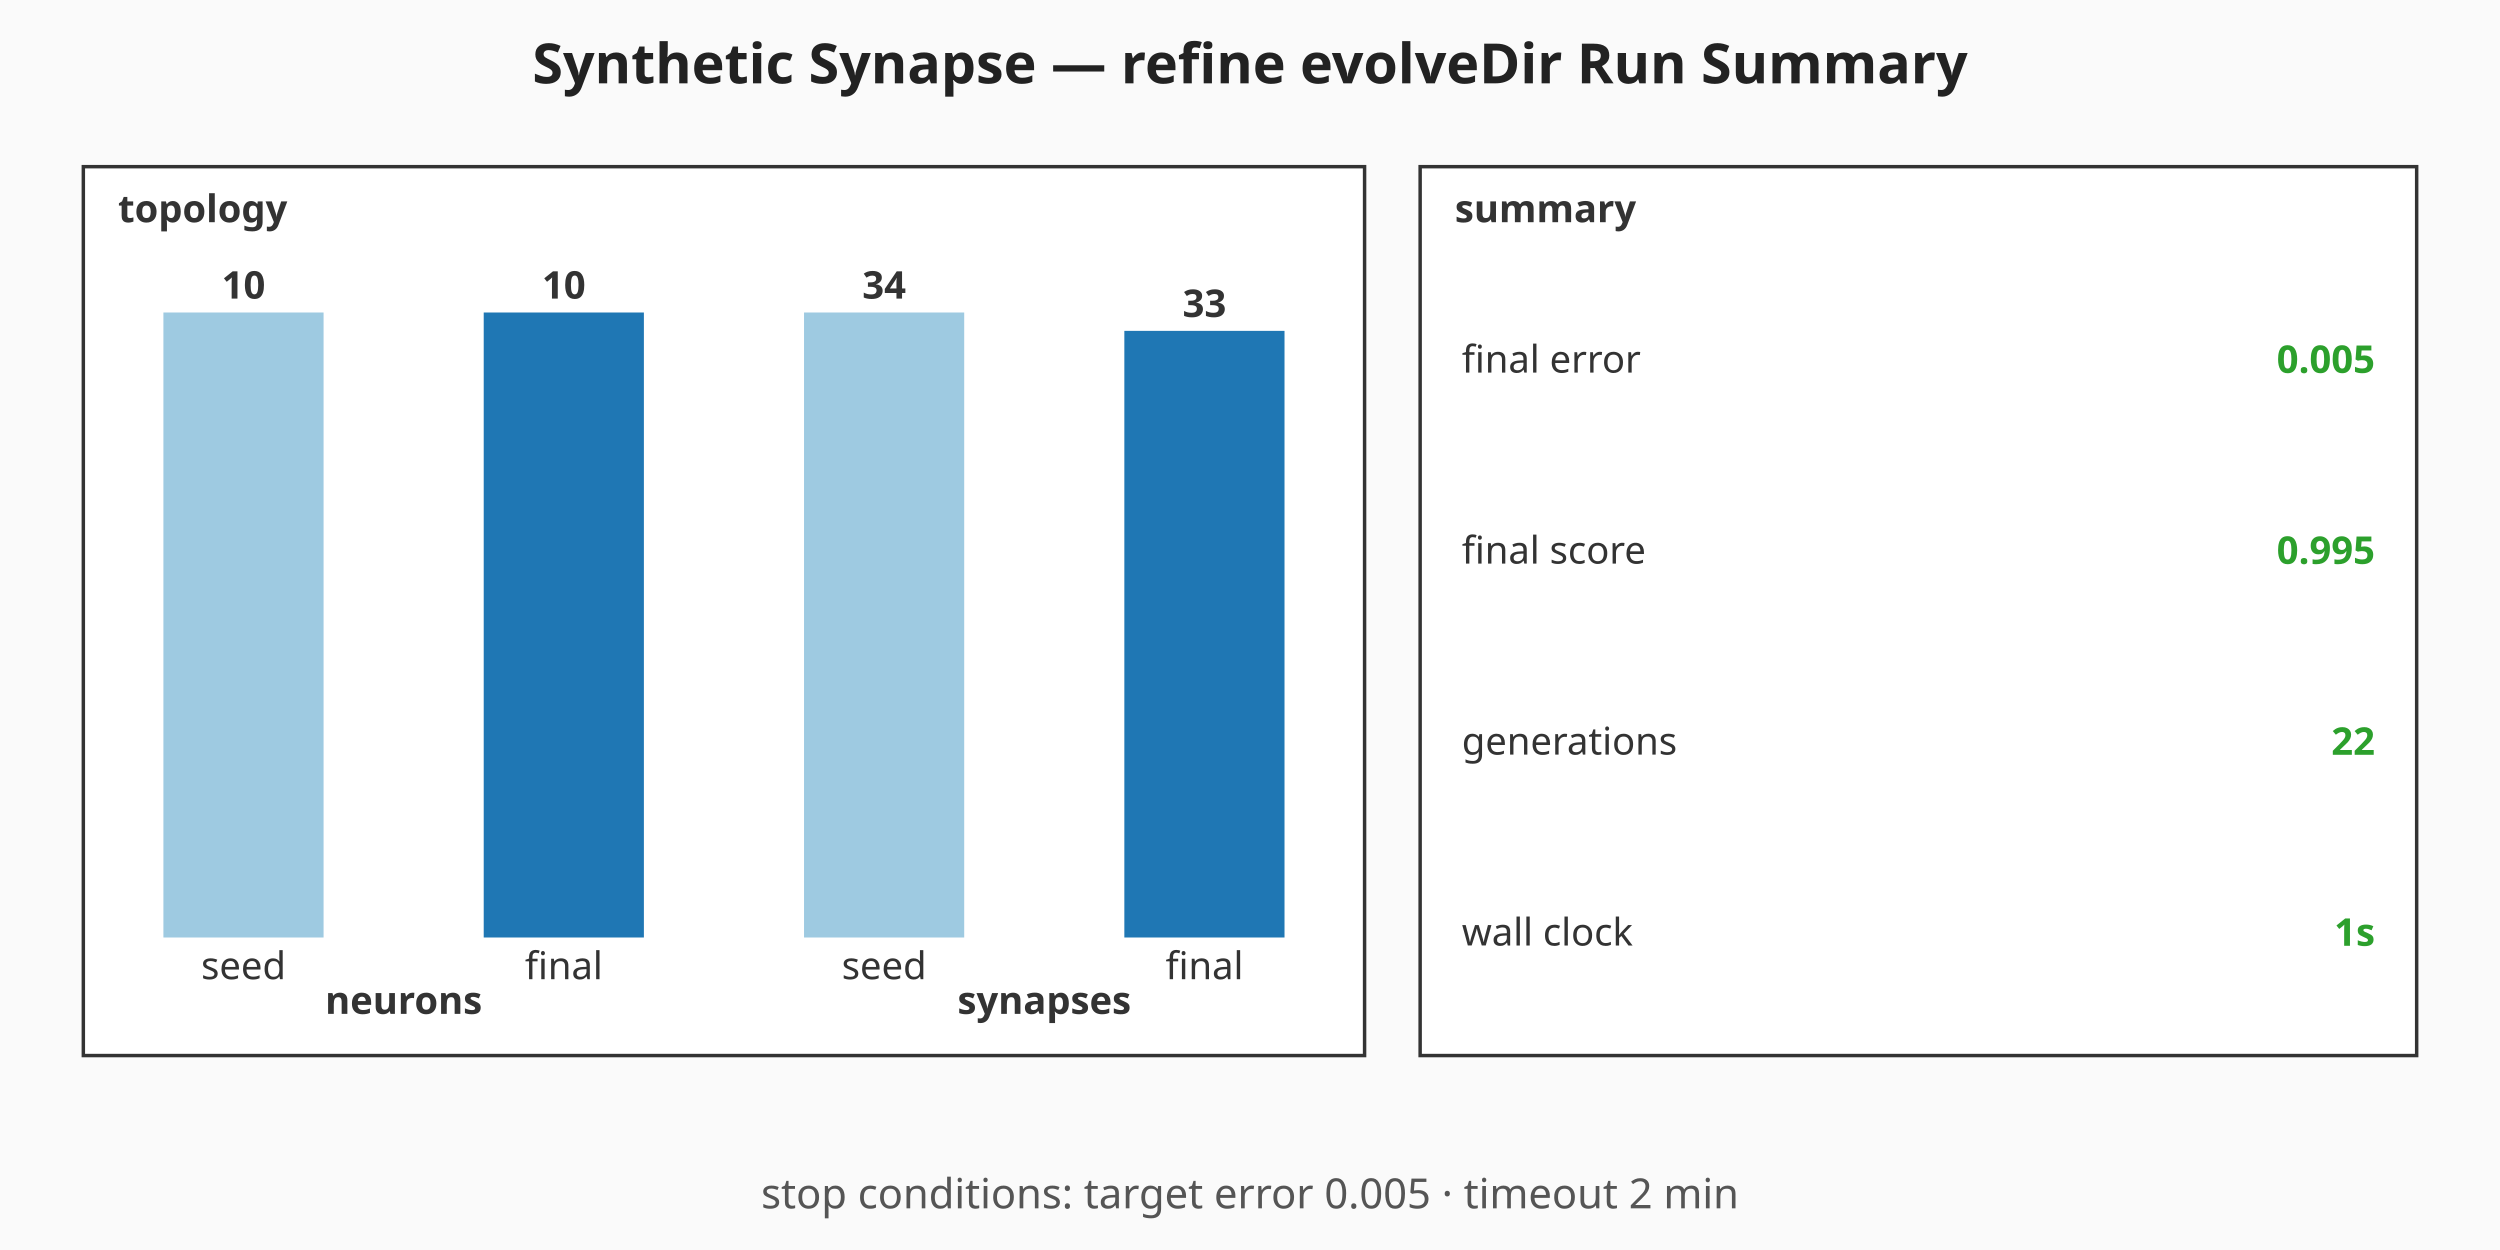
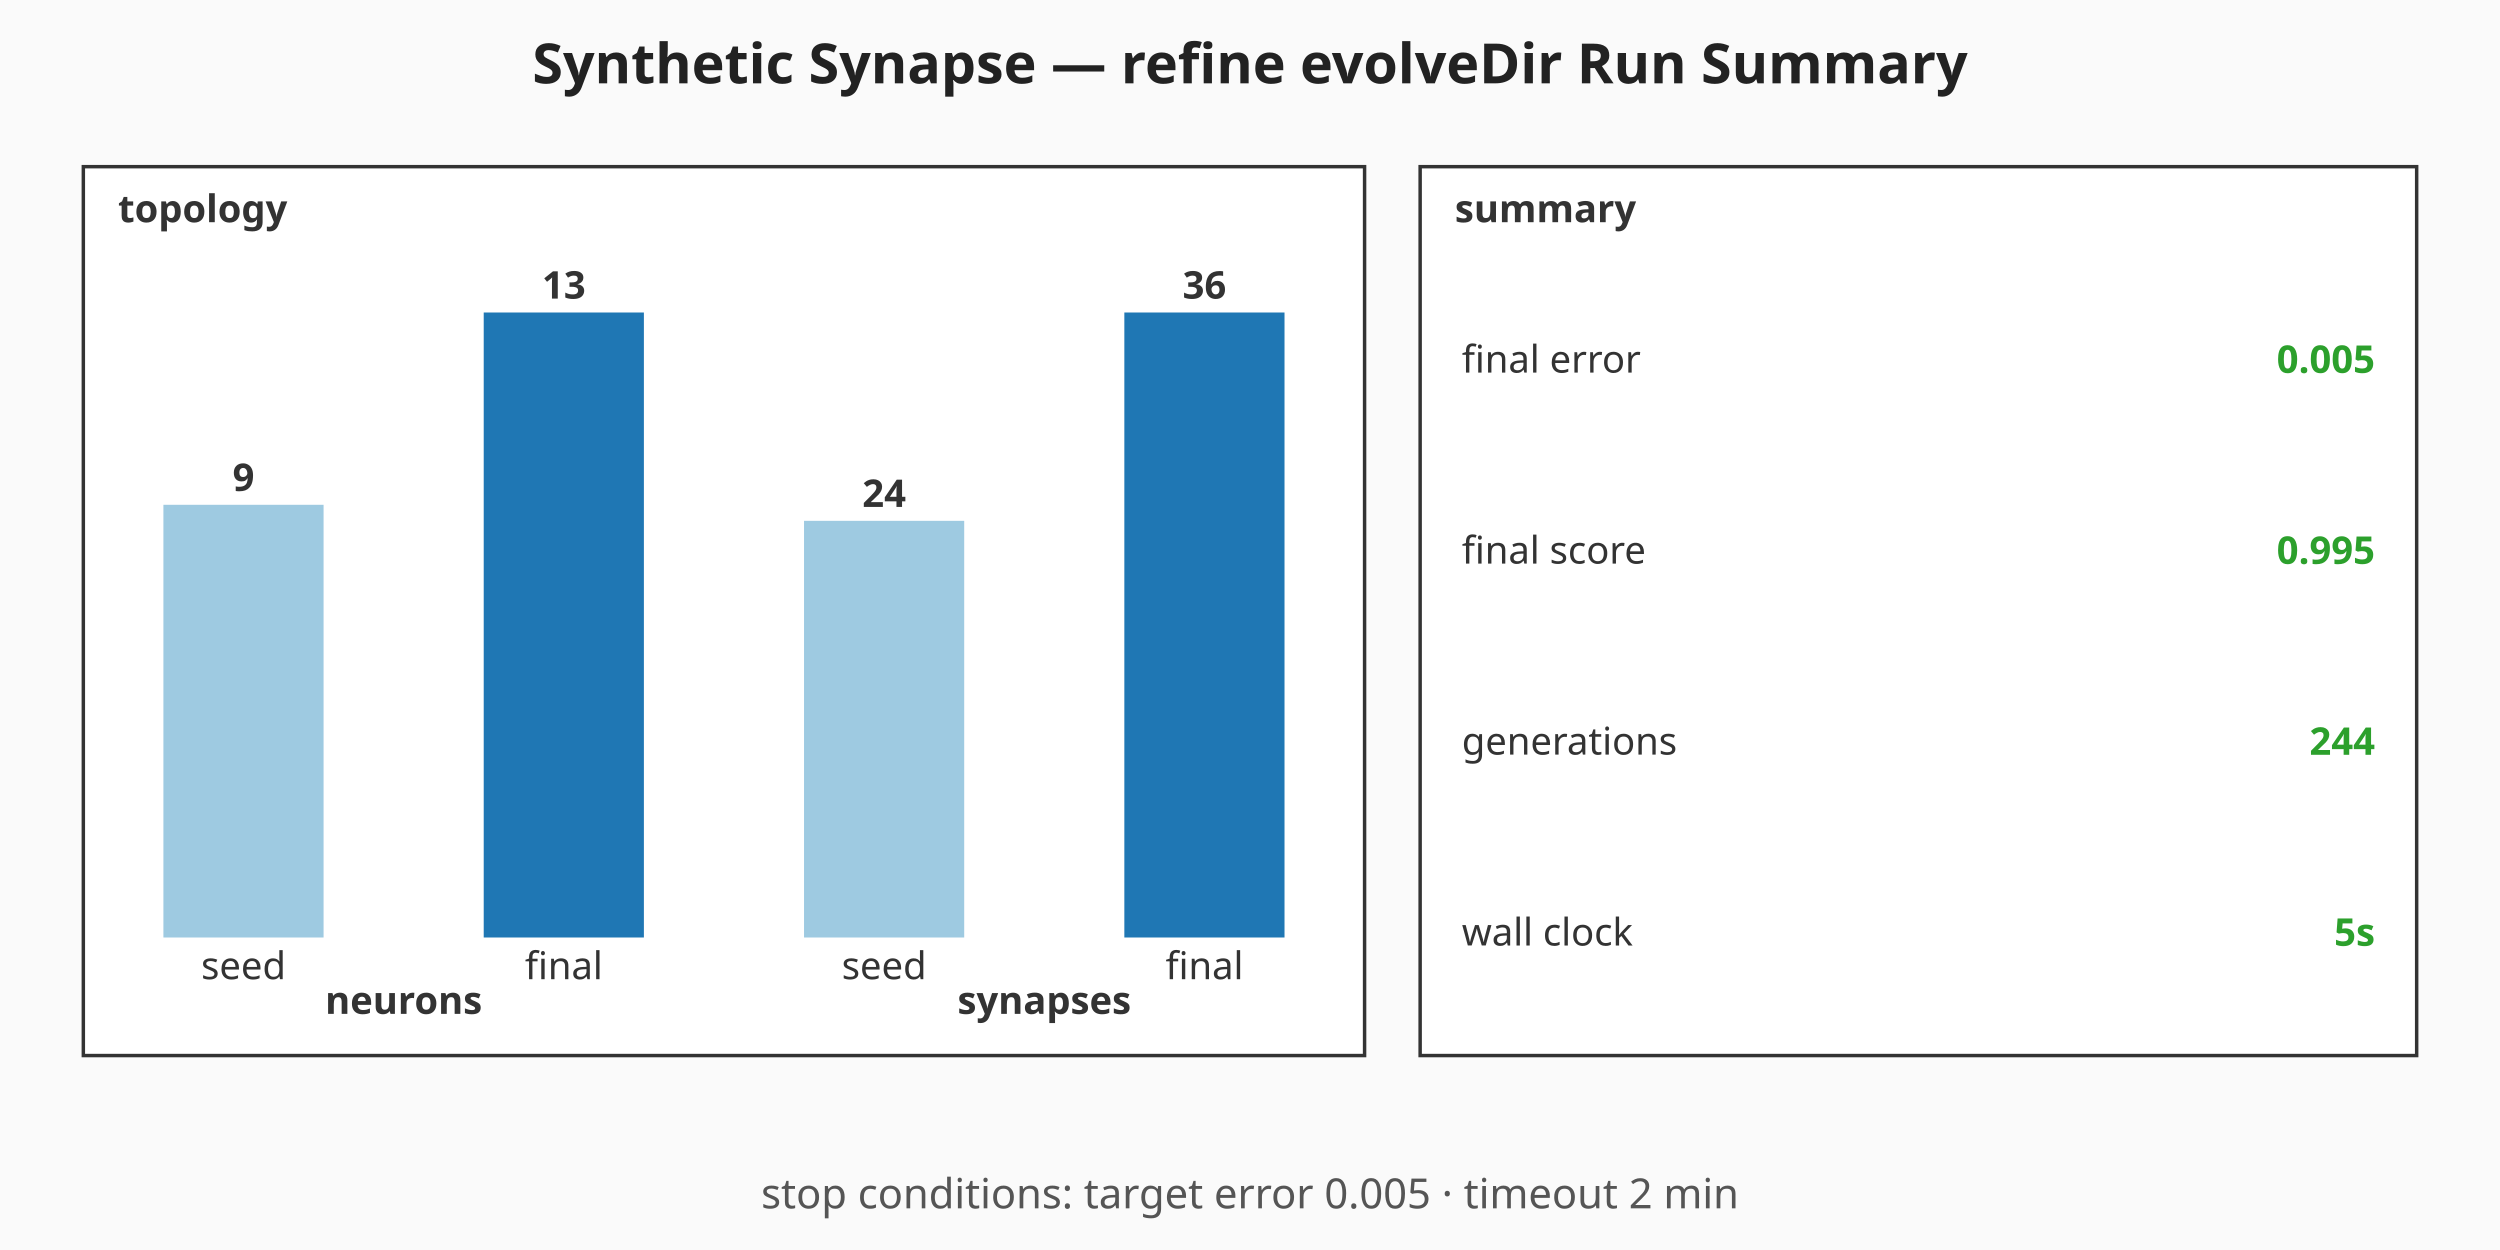
<svg xmlns="http://www.w3.org/2000/svg" viewBox="0 0 720 360" width="720" height="360" role="img" aria-label="Synthetic Synapse — refine evolveDir Run Summary summary chart">
  <rect width="720" height="360" fill="#fafafa" />
  <text x="360" y="24" text-anchor="middle" font-family="sans-serif" font-size="16" font-weight="bold" fill="#222">Synthetic Synapse — refine evolveDir Run Summary</text>
  <g class="topology" font-family="sans-serif" font-size="11" fill="#333">
    <rect x="24" y="48" width="369" height="256" fill="#ffffff" stroke="#333" stroke-width="1" />
    <text x="34" y="64" font-weight="bold">topology</text>
-     <rect class="topo-bar topo-bar-seed-neurons" x="47.06" y="90" width="46.13" height="180" fill="#9ecae1" />
-     <text x="70.13" y="86" text-anchor="middle" font-weight="bold">10</text>
+     <rect class="topo-bar topo-bar-seed-neurons" x="47.06" y="145.38" width="46.13" height="124.62" fill="#9ecae1" />
+     <text x="70.13" y="141.38" text-anchor="middle" font-weight="bold">9</text>
    <text x="70.13" y="282" text-anchor="middle">seed</text>
    <rect class="topo-bar topo-bar-final-neurons" x="139.31" y="90" width="46.13" height="180" fill="#1f77b4" />
-     <text x="162.38" y="86" text-anchor="middle" font-weight="bold">10</text>
+     <text x="162.38" y="86" text-anchor="middle" font-weight="bold">13</text>
    <text x="162.38" y="282" text-anchor="middle">final</text>
    <text x="116.25" y="292" text-anchor="middle" font-weight="bold">neurons</text>
-     <rect class="topo-bar topo-bar-seed-synapses" x="231.56" y="90" width="46.13" height="180" fill="#9ecae1" />
-     <text x="254.63" y="86" text-anchor="middle" font-weight="bold">34</text>
+     <rect class="topo-bar topo-bar-seed-synapses" x="231.56" y="150" width="46.13" height="120" fill="#9ecae1" />
+     <text x="254.63" y="146" text-anchor="middle" font-weight="bold">24</text>
    <text x="254.63" y="282" text-anchor="middle">seed</text>
-     <rect class="topo-bar topo-bar-final-synapses" x="323.81" y="95.29" width="46.13" height="174.71" fill="#1f77b4" />
-     <text x="346.88" y="91.29" text-anchor="middle" font-weight="bold">33</text>
+     <rect class="topo-bar topo-bar-final-synapses" x="323.81" y="90" width="46.13" height="180" fill="#1f77b4" />
+     <text x="346.88" y="86" text-anchor="middle" font-weight="bold">36</text>
    <text x="346.88" y="282" text-anchor="middle">final</text>
    <text x="300.75" y="292" text-anchor="middle" font-weight="bold">synapses</text>
  </g>
  <g class="callouts" font-family="sans-serif" font-size="11" fill="#333">
    <rect x="409" y="48" width="287" height="256" fill="#ffffff" stroke="#333" stroke-width="1" />
    <text x="419" y="64" font-weight="bold">summary</text>
    <text class="callout-label" x="421" y="103.5" dominant-baseline="middle">final error</text>
    <text class="callout-value" x="684" y="103.5" text-anchor="end" dominant-baseline="middle" font-weight="bold" fill="#2ca02c">0.005</text>
    <text class="callout-label" x="421" y="158.5" dominant-baseline="middle">final score</text>
    <text class="callout-value" x="684" y="158.5" text-anchor="end" dominant-baseline="middle" font-weight="bold" fill="#2ca02c">0.995</text>
    <text class="callout-label" x="421" y="213.5" dominant-baseline="middle">generations</text>
-     <text class="callout-value" x="684" y="213.5" text-anchor="end" dominant-baseline="middle" font-weight="bold" fill="#2ca02c">22</text>
+     <text class="callout-value" x="684" y="213.5" text-anchor="end" dominant-baseline="middle" font-weight="bold" fill="#2ca02c">244</text>
    <text class="callout-label" x="421" y="268.5" dominant-baseline="middle">wall clock</text>
-     <text class="callout-value" x="684" y="268.5" text-anchor="end" dominant-baseline="middle" font-weight="bold" fill="#2ca02c">1s</text>
+     <text class="callout-value" x="684" y="268.5" text-anchor="end" dominant-baseline="middle" font-weight="bold" fill="#2ca02c">5s</text>
  </g>
  <g class="caption" font-family="sans-serif" font-size="12" fill="#555">
    <text x="360" y="348" text-anchor="middle">stop conditions: target error 0.005 · timeout 2 min</text>
  </g>
</svg>
